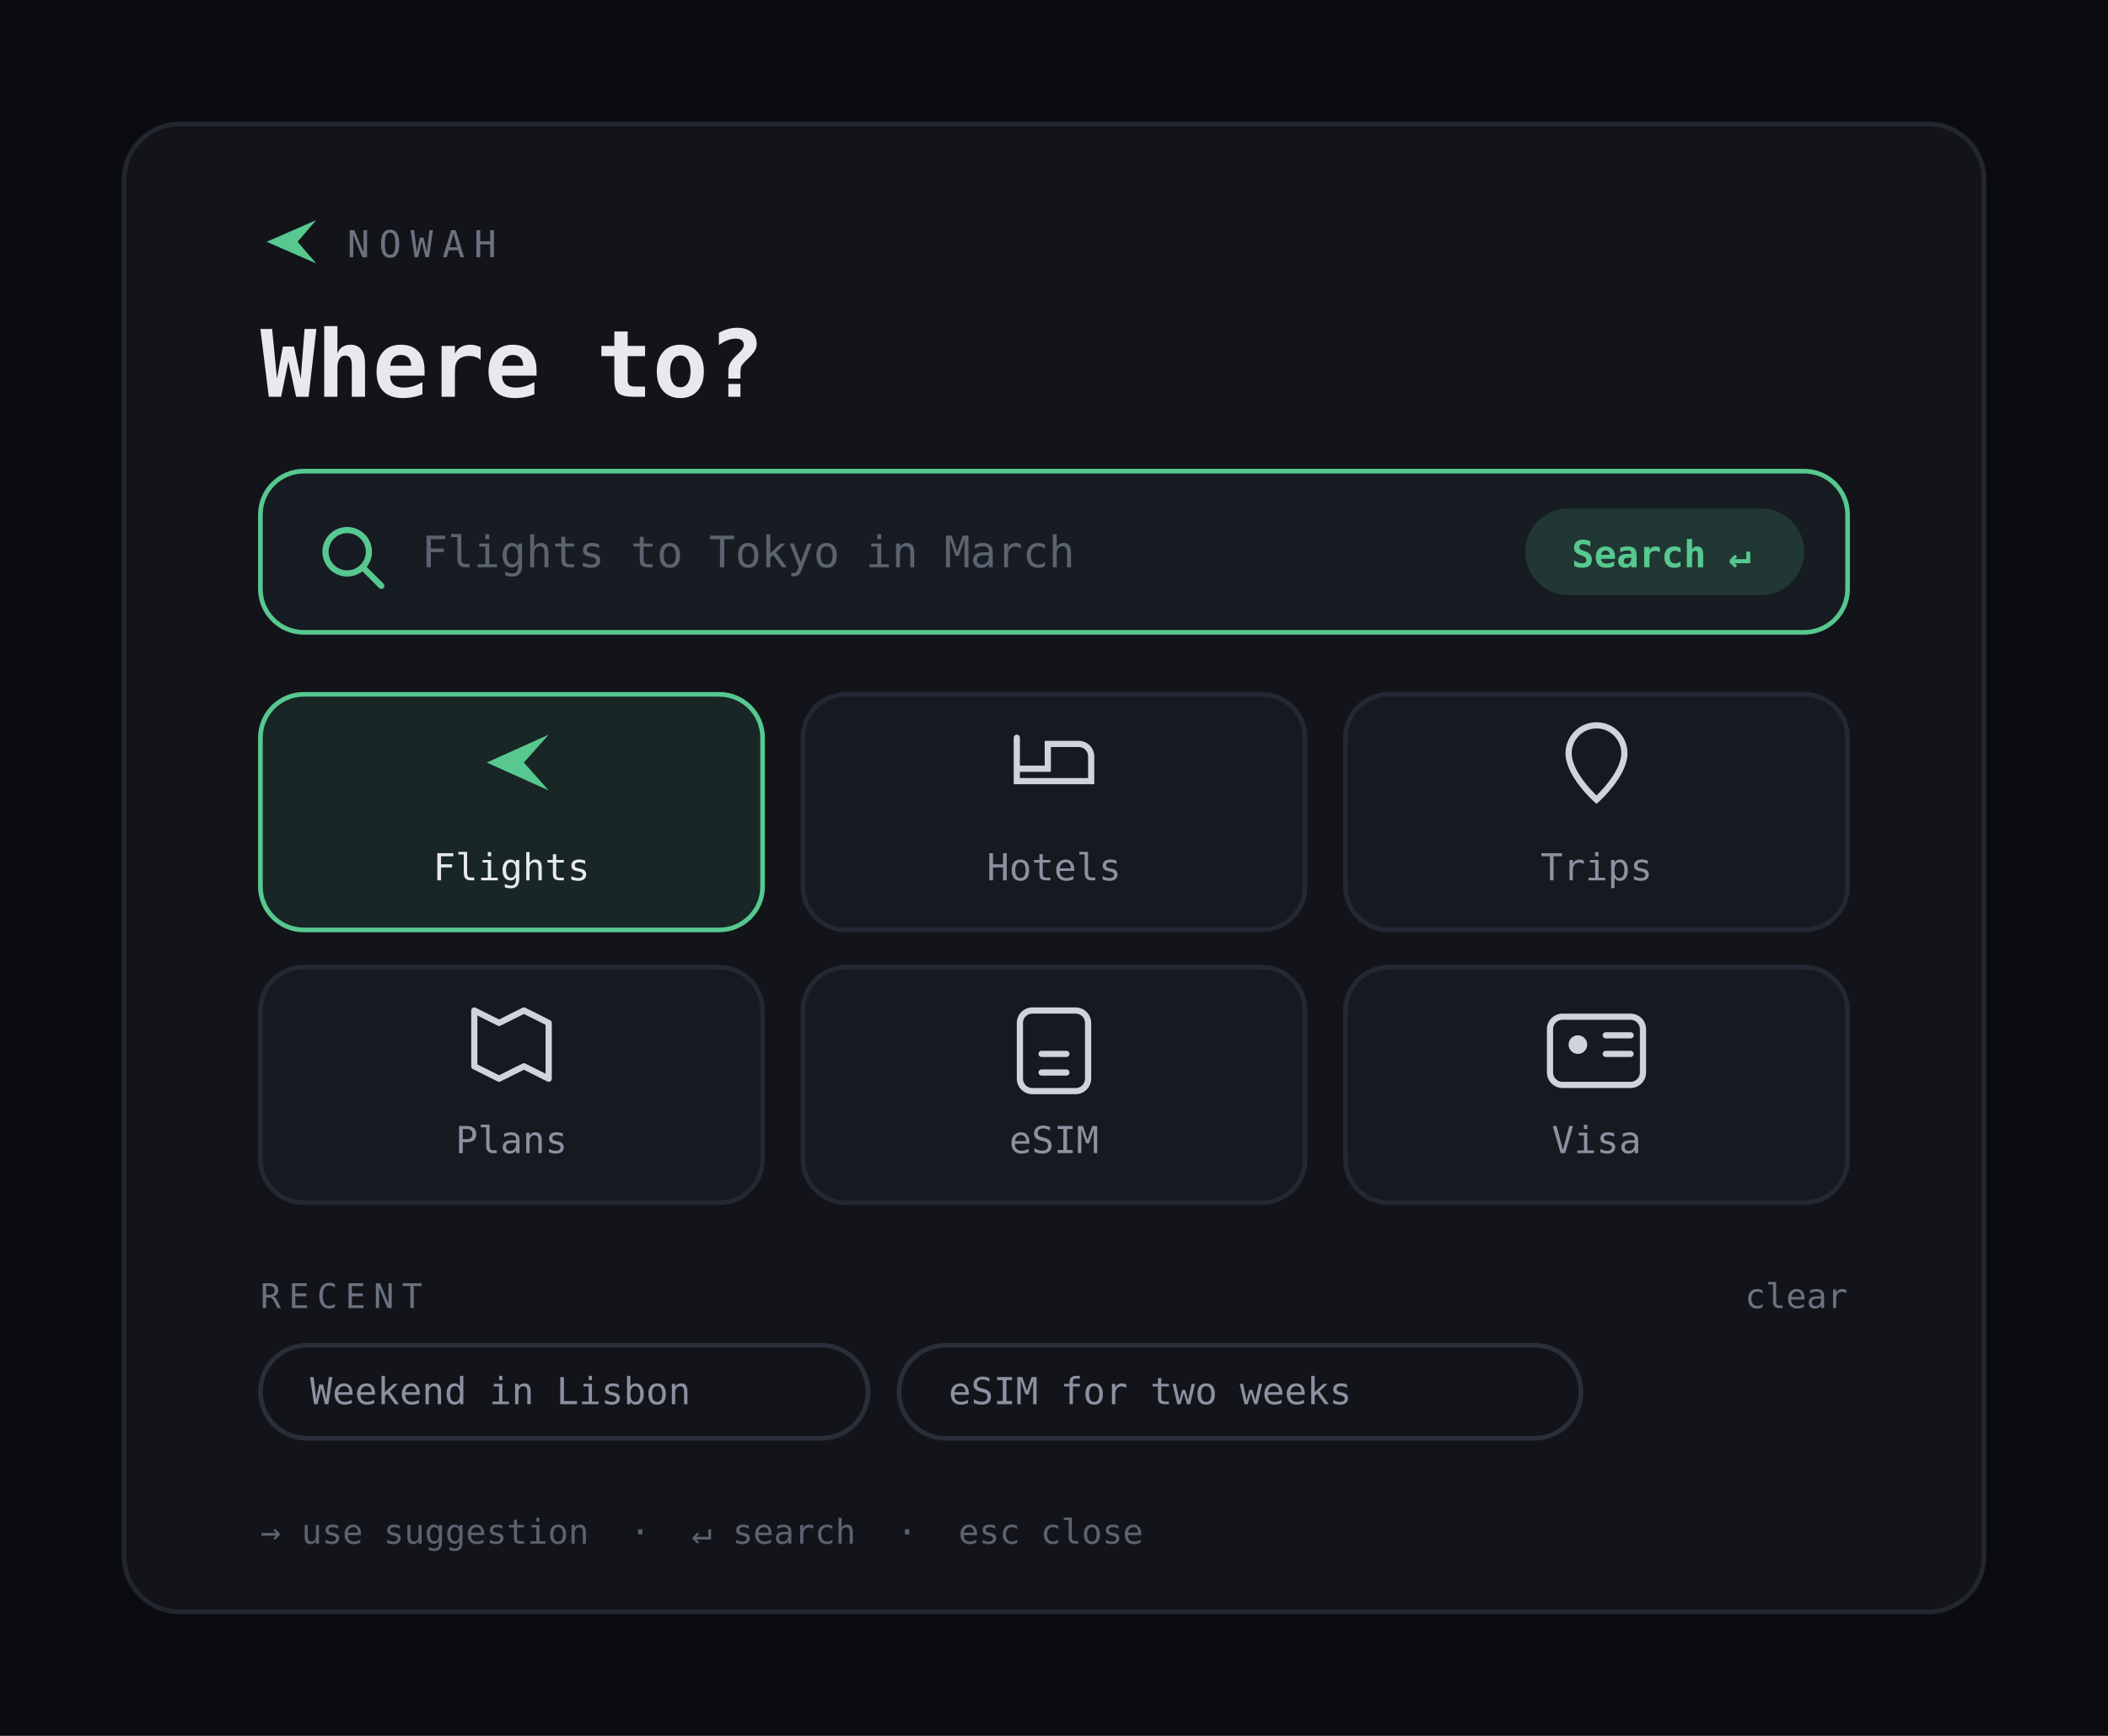
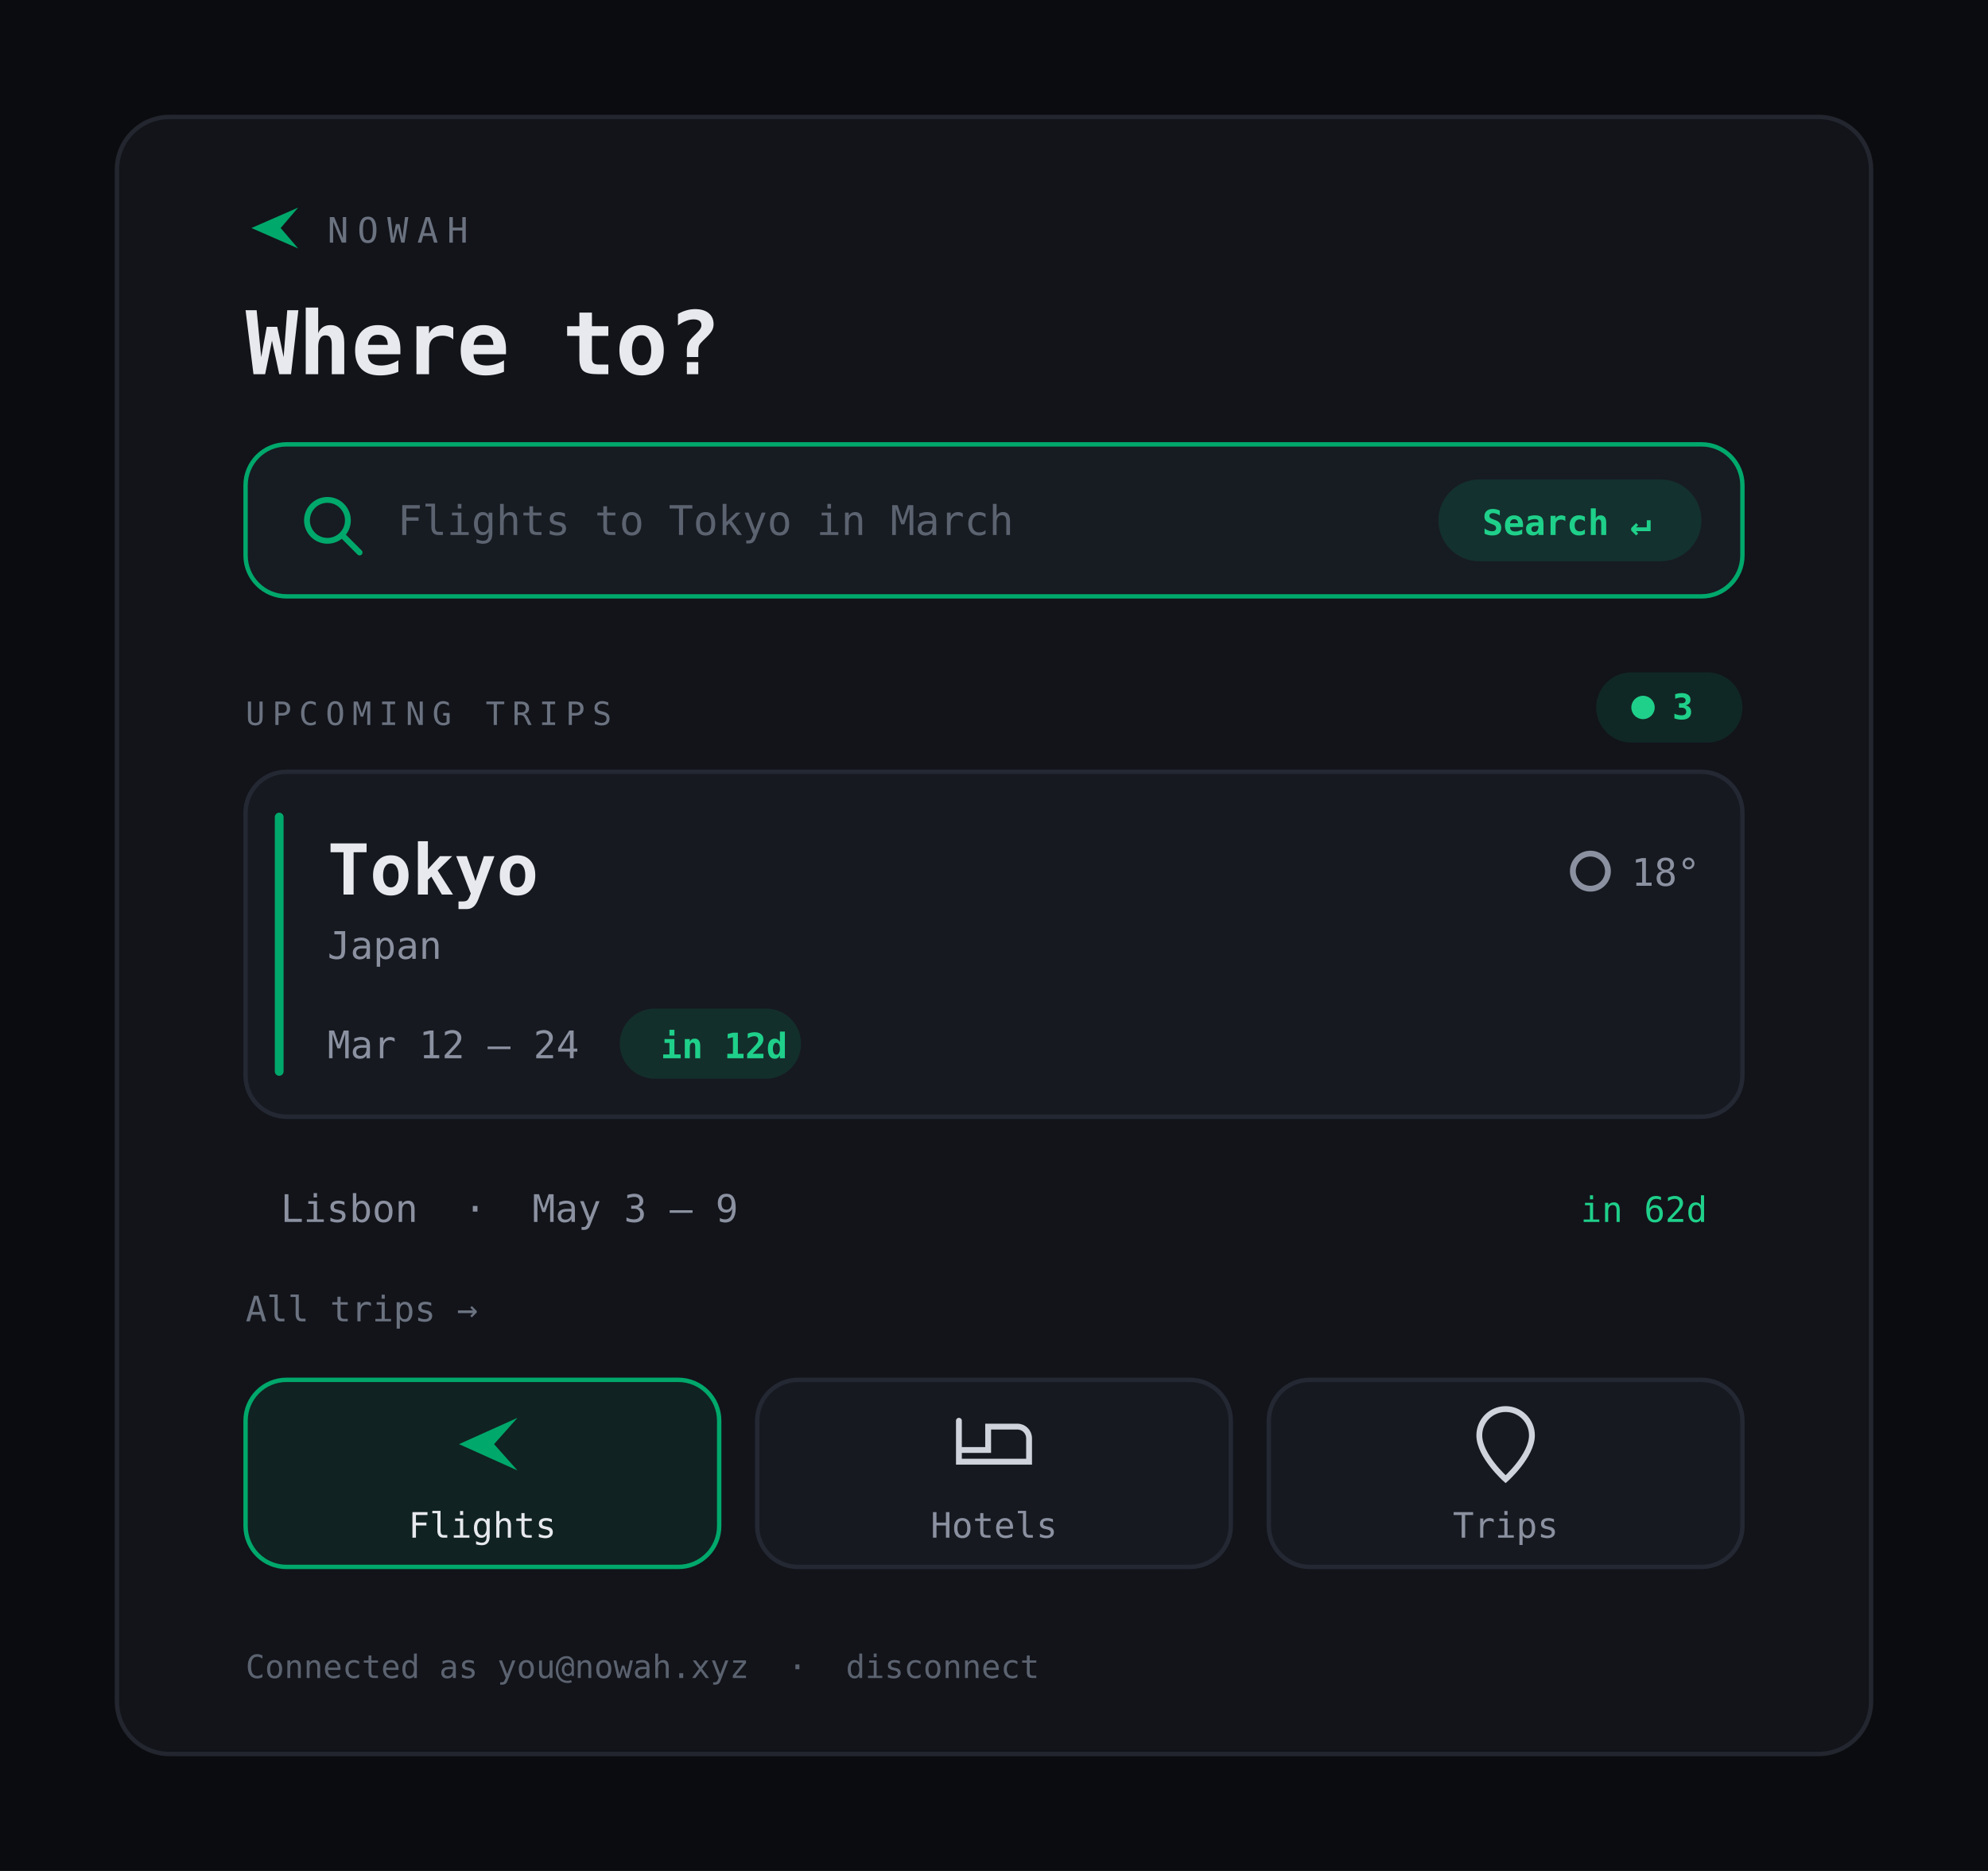
- <svg xmlns="http://www.w3.org/2000/svg" width="680" height="560" viewBox="0 0 680 560" font-family="'JetBrains Mono','Cascadia Mono',ui-monospace,monospace">
+ <svg xmlns="http://www.w3.org/2000/svg" width="680" height="640" viewBox="0 0 680 640" font-family="'JetBrains Mono','Cascadia Mono',ui-monospace,monospace">
  <defs>
    <clipPath id="card">
-       <rect x="40" y="40" width="600" height="480" rx="18" />
+       <rect x="40" y="40" width="600" height="560" rx="18" />
    </clipPath>
  </defs>
-   <rect width="680" height="560" fill="#0b0c0f" />
-   <rect x="40" y="40" width="600" height="480" rx="18" fill="#12141a" stroke="#23262f" stroke-width="1.5" />
+   <rect width="680" height="640" fill="#0b0c0f" />
+   <rect x="40" y="40" width="600" height="560" rx="18" fill="#12141a" stroke="#23262f" stroke-width="1.5" />
  <g clip-path="url(#card)">
-     <path d="M86 78 l16 -7 -6 7 6 7 -16 -7 z" fill="#57c88f" />
+     <path d="M86 78 l16 -7 -6 7 6 7 -16 -7 z" fill="#00A86B" />
    <text x="112" y="83" fill="#6b7280" font-size="12" letter-spacing="3">NOWAH</text>
    <text x="84" y="128" fill="#e7e9ee" font-size="30" font-weight="700">Where to?</text>
-     <rect x="84" y="152" width="512" height="52" rx="14" fill="#171b22" stroke="#57c88f" stroke-width="1.5" />
-     <circle cx="112" cy="178" r="7" fill="none" stroke="#57c88f" stroke-width="2" />
-     <line x1="117" y1="183" x2="123" y2="189" stroke="#57c88f" stroke-width="2" stroke-linecap="round" />
+     <rect x="84" y="152" width="512" height="52" rx="14" fill="#171b22" stroke="#00A86B" stroke-width="1.5" />
+     <circle cx="112" cy="178" r="7" fill="none" stroke="#00A86B" stroke-width="2" />
+     <line x1="117" y1="183" x2="123" y2="189" stroke="#00A86B" stroke-width="2" stroke-linecap="round" />
    <text x="136" y="183" fill="#5c6370" font-size="14">Flights to Tokyo in March</text>
-     <rect x="492" y="164" width="90" height="28" rx="14" fill="#57c88f" fill-opacity="0.16" />
-     <text x="507" y="183" fill="#57c88f" font-size="12" font-weight="700">Search ↵</text>
+     <rect x="492" y="164" width="90" height="28" rx="14" fill="#00A86B" fill-opacity="0.16" />
+     <text x="507" y="183" fill="#1FD08A" font-size="12" font-weight="700">Search ↵</text>
+     <text x="84" y="248" fill="#6b7280" font-size="11" letter-spacing="2.5">UPCOMING TRIPS</text>
+     <rect x="546" y="230" width="50" height="24" rx="12" fill="#00A86B" fill-opacity="0.14" />
+     <circle cx="562" cy="242" r="4" fill="#1FD08A" />
+     <text x="572" y="246" fill="#1FD08A" font-size="12" font-weight="700">3</text>
+     <rect x="84" y="264" width="512" height="118" rx="14" fill="#161920" stroke="#242833" stroke-width="1.5" />
+     <rect x="94" y="278" width="3" height="90" rx="1.5" fill="#00A86B" />
+     <text x="112" y="306" fill="#e7e9ee" font-size="24" font-weight="700">Tokyo</text>
+     <circle cx="544" cy="298" r="6" fill="none" stroke="#8b91a0" stroke-width="2" />
+     <text x="558" y="303" fill="#8b91a0" font-size="13">18°</text>
+     <text x="112" y="328" fill="#8b91a0" font-size="13">Japan</text>
+     <text x="112" y="362" fill="#8b91a0" font-size="13">Mar 12 – 24</text>
+     <rect x="212" y="345" width="62" height="24" rx="12" fill="#00A86B" fill-opacity="0.16" />
+     <text x="226" y="362" fill="#1FD08A" font-size="12" font-weight="700">in 12d</text>
+     <text x="96" y="418" fill="#8b91a0" font-size="13">Lisbon  ·  May 3 – 9</text>
+     <text x="584" y="418" fill="#1FD08A" font-size="12" text-anchor="end">in 62d</text>
+     <text x="84" y="452" fill="#6b7280" font-size="12">All trips →</text>
    <g stroke-width="1.5">
-       <rect x="84" y="224" width="162" height="76" rx="14" fill="#57c88f" fill-opacity="0.10" stroke="#57c88f" />
-       <path d="M157 246 l20 -9 -8 9 8 9 -20 -9 z" fill="#57c88f" />
-       <text x="165" y="284" fill="#e7e9ee" font-size="12" text-anchor="middle">Flights</text>
-       <rect x="259" y="224" width="162" height="76" rx="14" fill="#161920" stroke="#242833" />
-       <path d="M328 252 h24 v-8 a4 4 0 0 0 -4 -4 h-10 v8 h-10 z m0 0 v-14" fill="none" stroke="#cfd3db" stroke-width="2" stroke-linecap="round" />
-       <text x="340" y="284" fill="#8b91a0" font-size="12" text-anchor="middle">Hotels</text>
-       <rect x="434" y="224" width="162" height="76" rx="14" fill="#161920" stroke="#242833" />
-       <path d="M515 234 a9 9 0 0 1 9 9 c0 7 -9 15 -9 15 s-9 -8 -9 -15 a9 9 0 0 1 9 -9 z" fill="none" stroke="#cfd3db" stroke-width="2" />
-       <text x="515" y="284" fill="#8b91a0" font-size="12" text-anchor="middle">Trips</text>
-       <rect x="84" y="312" width="162" height="76" rx="14" fill="#161920" stroke="#242833" />
-       <path d="M153 326 l8 4 8 -4 8 4 v18 l-8 -4 -8 4 -8 -4 z" fill="none" stroke="#cfd3db" stroke-width="2" stroke-linejoin="round" />
-       <text x="165" y="372" fill="#8b91a0" font-size="12" text-anchor="middle">Plans</text>
-       <rect x="259" y="312" width="162" height="76" rx="14" fill="#161920" stroke="#242833" />
-       <rect x="329" y="326" width="22" height="26" rx="4" fill="none" stroke="#cfd3db" stroke-width="2" />
-       <path d="M336 340 h8 m-8 6 h8" stroke="#cfd3db" stroke-width="2" stroke-linecap="round" />
-       <text x="340" y="372" fill="#8b91a0" font-size="12" text-anchor="middle">eSIM</text>
-       <rect x="434" y="312" width="162" height="76" rx="14" fill="#161920" stroke="#242833" />
-       <rect x="500" y="328" width="30" height="22" rx="4" fill="none" stroke="#cfd3db" stroke-width="2" />
-       <circle cx="509" cy="337" r="3" fill="#cfd3db" />
-       <path d="M518 334 h8 m-8 6 h8" stroke="#cfd3db" stroke-width="2" stroke-linecap="round" />
-       <text x="515" y="372" fill="#8b91a0" font-size="12" text-anchor="middle">Visa</text>
+       <rect x="84" y="472" width="162" height="64" rx="14" fill="#00A86B" fill-opacity="0.10" stroke="#00A86B" />
+       <path d="M157 494 l20 -9 -8 9 8 9 -20 -9 z" fill="#00A86B" />
+       <text x="165" y="526" fill="#e7e9ee" font-size="12" text-anchor="middle">Flights</text>
+       <rect x="259" y="472" width="162" height="64" rx="14" fill="#161920" stroke="#242833" />
+       <path d="M328 500 h24 v-8 a4 4 0 0 0 -4 -4 h-10 v8 h-10 z m0 0 v-14" fill="none" stroke="#cfd3db" stroke-width="2" stroke-linecap="round" />
+       <text x="340" y="526" fill="#8b91a0" font-size="12" text-anchor="middle">Hotels</text>
+       <rect x="434" y="472" width="162" height="64" rx="14" fill="#161920" stroke="#242833" />
+       <path d="M515 482 a9 9 0 0 1 9 9 c0 7 -9 15 -9 15 s-9 -8 -9 -15 a9 9 0 0 1 9 -9 z" fill="none" stroke="#cfd3db" stroke-width="2" />
+       <text x="515" y="526" fill="#8b91a0" font-size="12" text-anchor="middle">Trips</text>
    </g>
-     <text x="84" y="422" fill="#6b7280" font-size="11" letter-spacing="2.5">RECENT</text>
-     <text x="596" y="422" fill="#6b7280" font-size="11" text-anchor="end">clear</text>
-     <rect x="84" y="434" width="196" height="30" rx="15" fill="none" stroke="#2a2e39" stroke-width="1.5" />
-     <text x="100" y="453" fill="#8b91a0" font-size="12">Weekend in Lisbon</text>
-     <rect x="290" y="434" width="220" height="30" rx="15" fill="none" stroke="#2a2e39" stroke-width="1.5" />
-     <text x="306" y="453" fill="#8b91a0" font-size="12">eSIM for two weeks</text>
-     <text x="84" y="498" fill="#5c6370" font-size="11">→ use suggestion  ·  ↵ search  ·  esc close</text>
+     <text x="84" y="574" fill="#5c6370" font-size="11">Connected as you@nowah.xyz  ·  disconnect</text>
  </g>
</svg>
